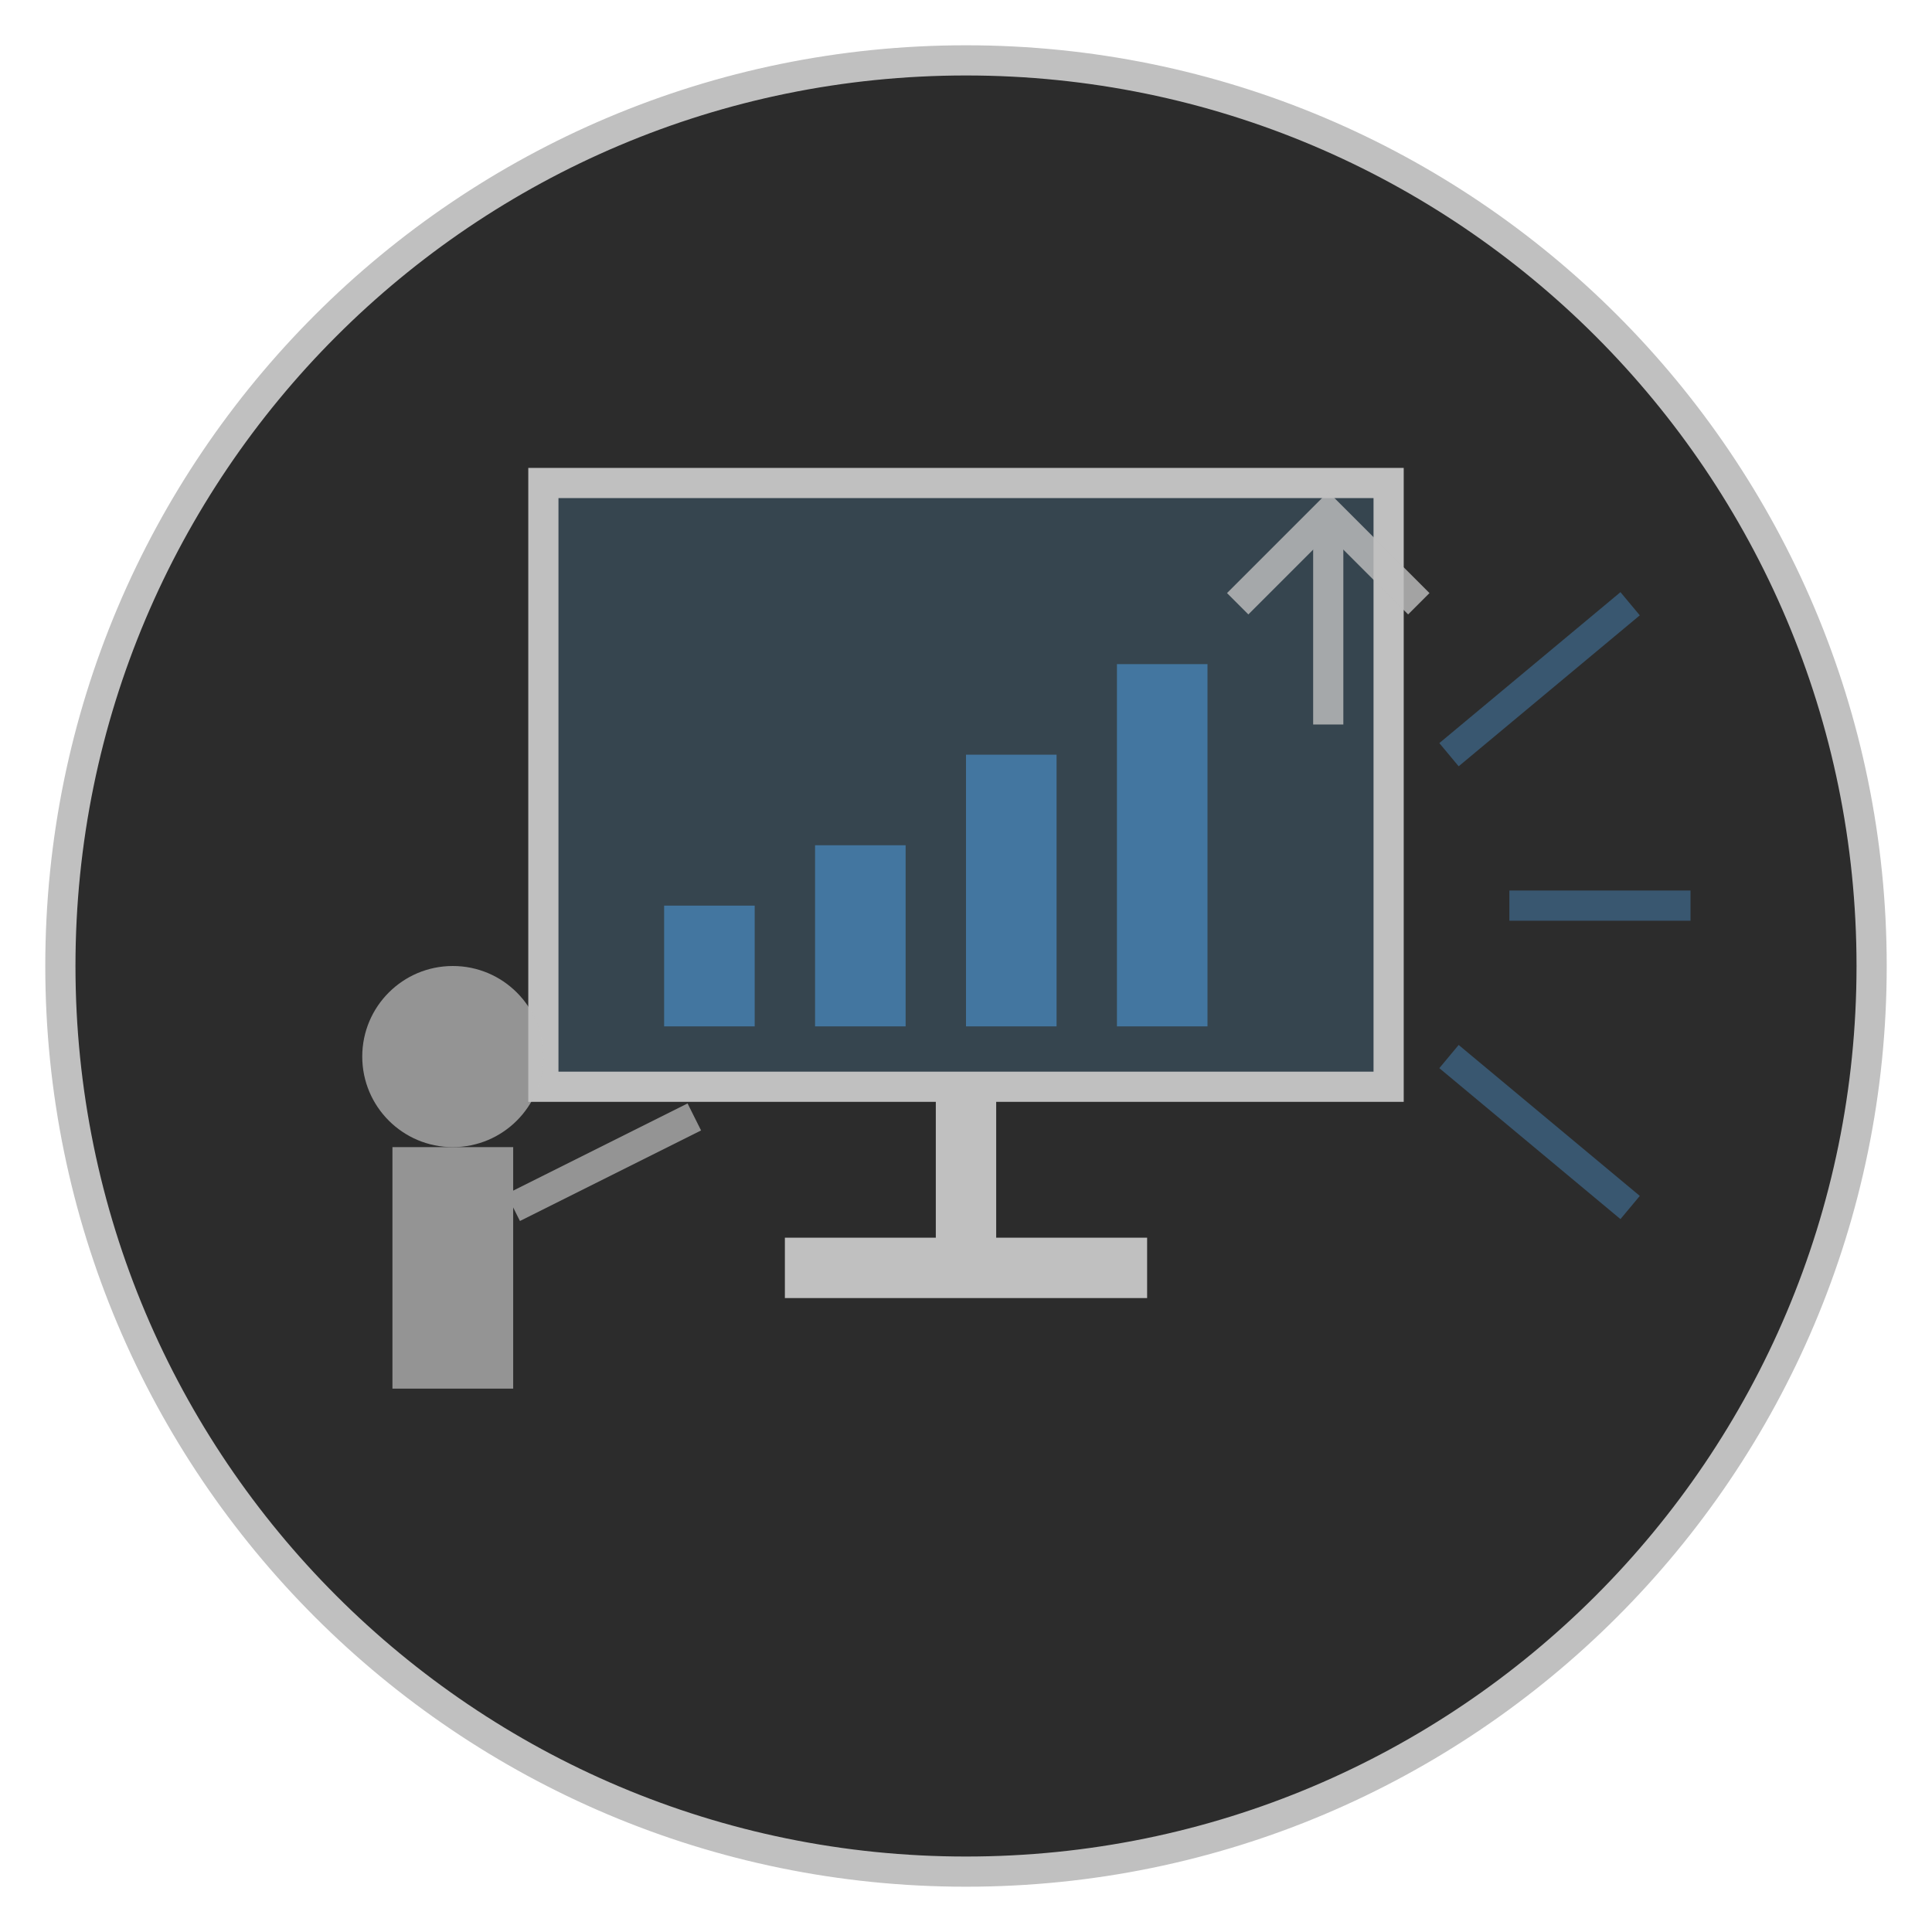
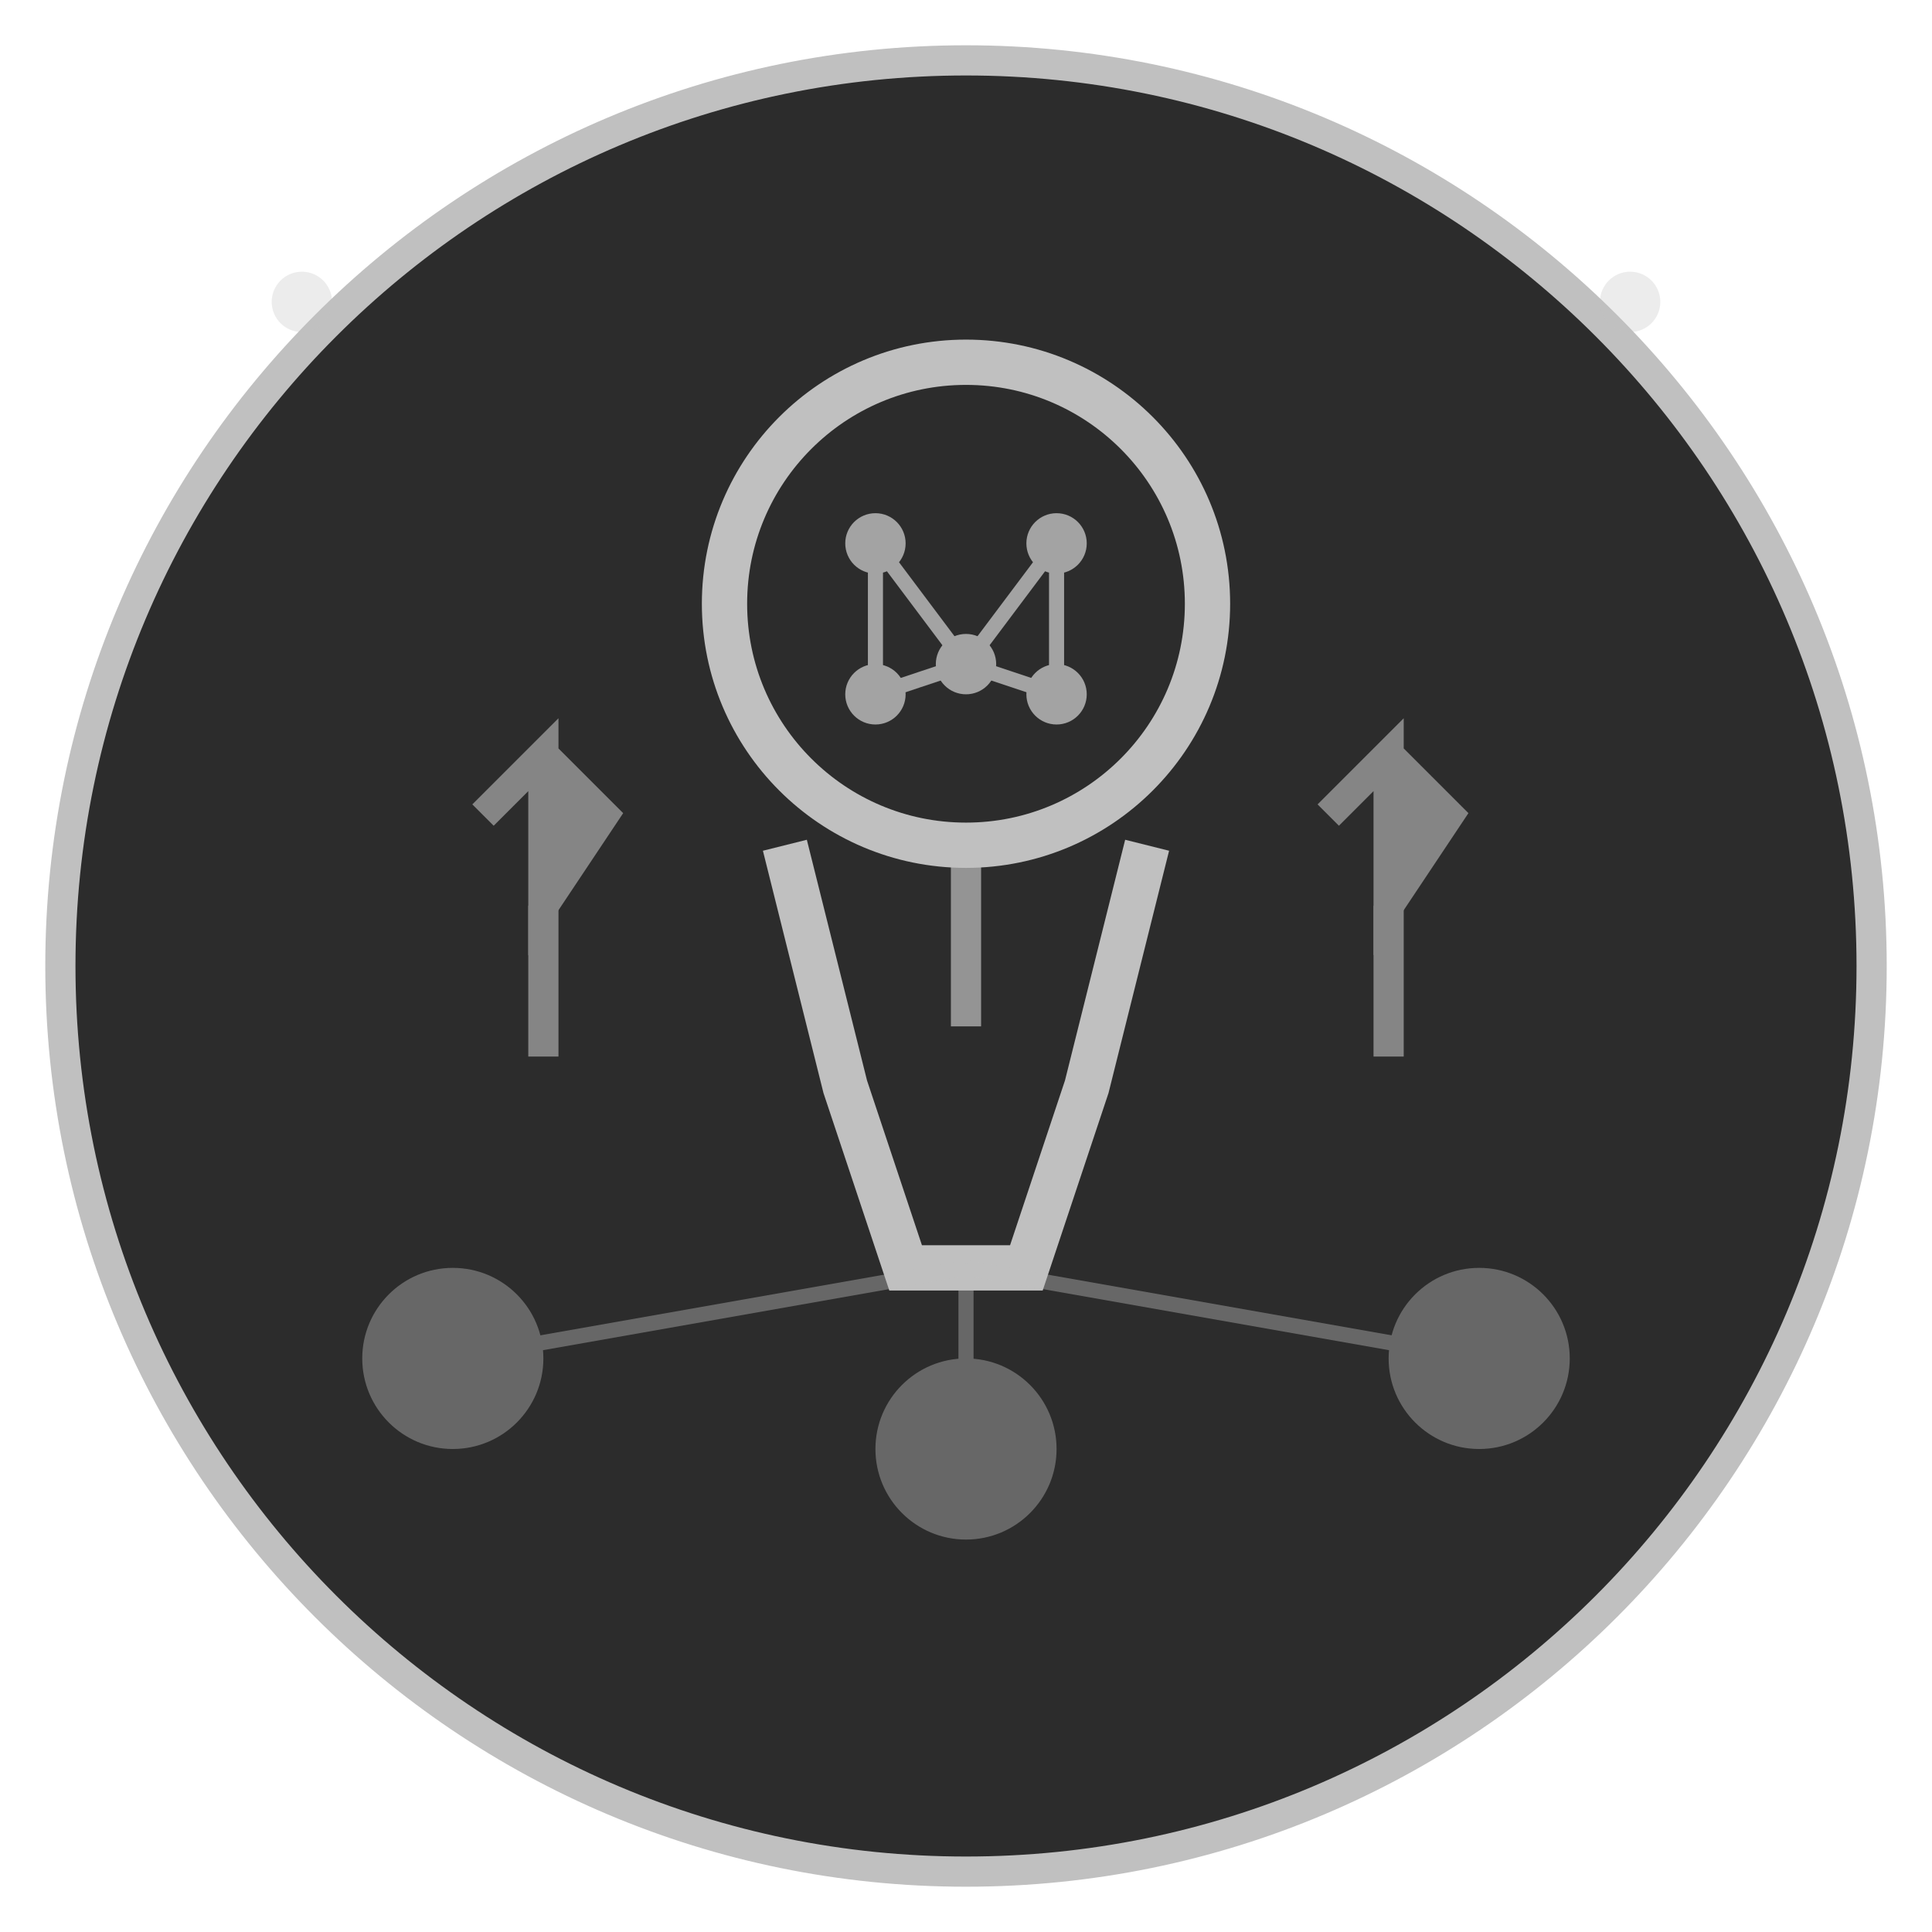
<svg xmlns="http://www.w3.org/2000/svg" width="64" height="64" viewBox="0 0 64 64">
  <circle cx="32" cy="32" r="30" fill="#2c2c2c" stroke="#C0C0C0" stroke-width="1" />
-   <rect x="18" y="16" width="28" height="20" fill="#36454F" stroke="#C0C0C0" stroke-width="1" />
-   <g opacity="0.8">
-     <rect x="22" y="30" width="3" height="4" fill="#4682B4" />
-     <rect x="27" y="28" width="3" height="6" fill="#4682B4" />
-     <rect x="32" y="25" width="3" height="9" fill="#4682B4" />
-     <rect x="37" y="22" width="3" height="12" fill="#4682B4" />
-     <path d="M41,20 L44,17 L47,20" stroke="#C0C0C0" stroke-width="1" fill="none" />
-     <line x1="44" y1="17" x2="44" y2="24" stroke="#C0C0C0" stroke-width="1" />
+   <g transform="translate(32,20)">
+     <circle cx="0" cy="0" r="8" fill="none" stroke="#C0C0C0" stroke-width="1.5" />
+     <g opacity="0.8">
+       <circle cx="-3" cy="-2" r="1" fill="#C0C0C0" />
+       <circle cx="3" cy="-2" r="1" fill="#C0C0C0" />
+       <circle cx="0" cy="2" r="1" fill="#C0C0C0" />
+       <circle cx="-3" cy="3" r="1" fill="#C0C0C0" />
+       <circle cx="3" cy="3" r="1" fill="#C0C0C0" />
+       <g stroke="#C0C0C0" stroke-width="0.5" fill="none">
+         <path d="M-3,-2 L0,2 L3,-2" />
+         <path d="M-3,-2 L-3,3" />
+         <path d="M3,-2 L3,3" />
+         <path d="M-3,3 L0,2 L3,3" />
+       </g>
+     </g>
+     <path d="M-6,8 L-4,16 L-2,22 L2,22 L4,16 L6,8" stroke="#C0C0C0" stroke-width="1.5" fill="none" />
+     <line x1="0" y1="8" x2="0" y2="14" stroke="#C0C0C0" stroke-width="1" opacity="0.7" />
  </g>
-   <line x1="32" y1="36" x2="32" y2="42" stroke="#C0C0C0" stroke-width="2" />
-   <line x1="26" y1="42" x2="38" y2="42" stroke="#C0C0C0" stroke-width="2" />
-   <g transform="translate(15,40)" opacity="0.7">
-     <circle cx="0" cy="-5" r="3" fill="#C0C0C0" />
-     <rect x="-2" y="-2" width="4" height="8" fill="#C0C0C0" />
-     <line x1="2" y1="0" x2="8" y2="-3" stroke="#C0C0C0" stroke-width="1" />
+   <g opacity="0.6">
+     <g stroke="#C0C0C0" stroke-width="1" fill="#C0C0C0">
+       <path d="M18,30 L18,25 L16,27 L18,25 L20,27 Z" />
+       <line x1="18" y1="30" x2="18" y2="35" stroke="#C0C0C0" stroke-width="1" />
+       <path d="M46,30 L46,25 L44,27 L46,25 L48,27 Z" />
+       <line x1="46" y1="30" x2="46" y2="35" stroke="#C0C0C0" stroke-width="1" />
+     </g>
  </g>
-   <g opacity="0.5">
-     <path d="M48,25 L54,20" stroke="#4682B4" stroke-width="1" fill="none" />
-     <path d="M50,30 L56,30" stroke="#4682B4" stroke-width="1" fill="none" />
-     <path d="M48,35 L54,40" stroke="#4682B4" stroke-width="1" fill="none" />
+   <g opacity="0.4">
+     <circle cx="15" cy="45" r="3" fill="#C0C0C0" />
+     <circle cx="32" cy="48" r="3" fill="#C0C0C0" />
+     <circle cx="49" cy="45" r="3" fill="#C0C0C0" />
+     <g stroke="#C0C0C0" stroke-width="0.5" fill="none">
+       <path d="M32,42 L15,45" />
+       <path d="M32,42 L32,48" />
+       <path d="M32,42 L49,45" />
+     </g>
+   </g>
+   <g opacity="0.3">
+     <circle cx="10" cy="10" r="1" fill="#C0C0C0" />
+     <circle cx="54" cy="10" r="1" fill="#C0C0C0" />
  </g>
</svg>
